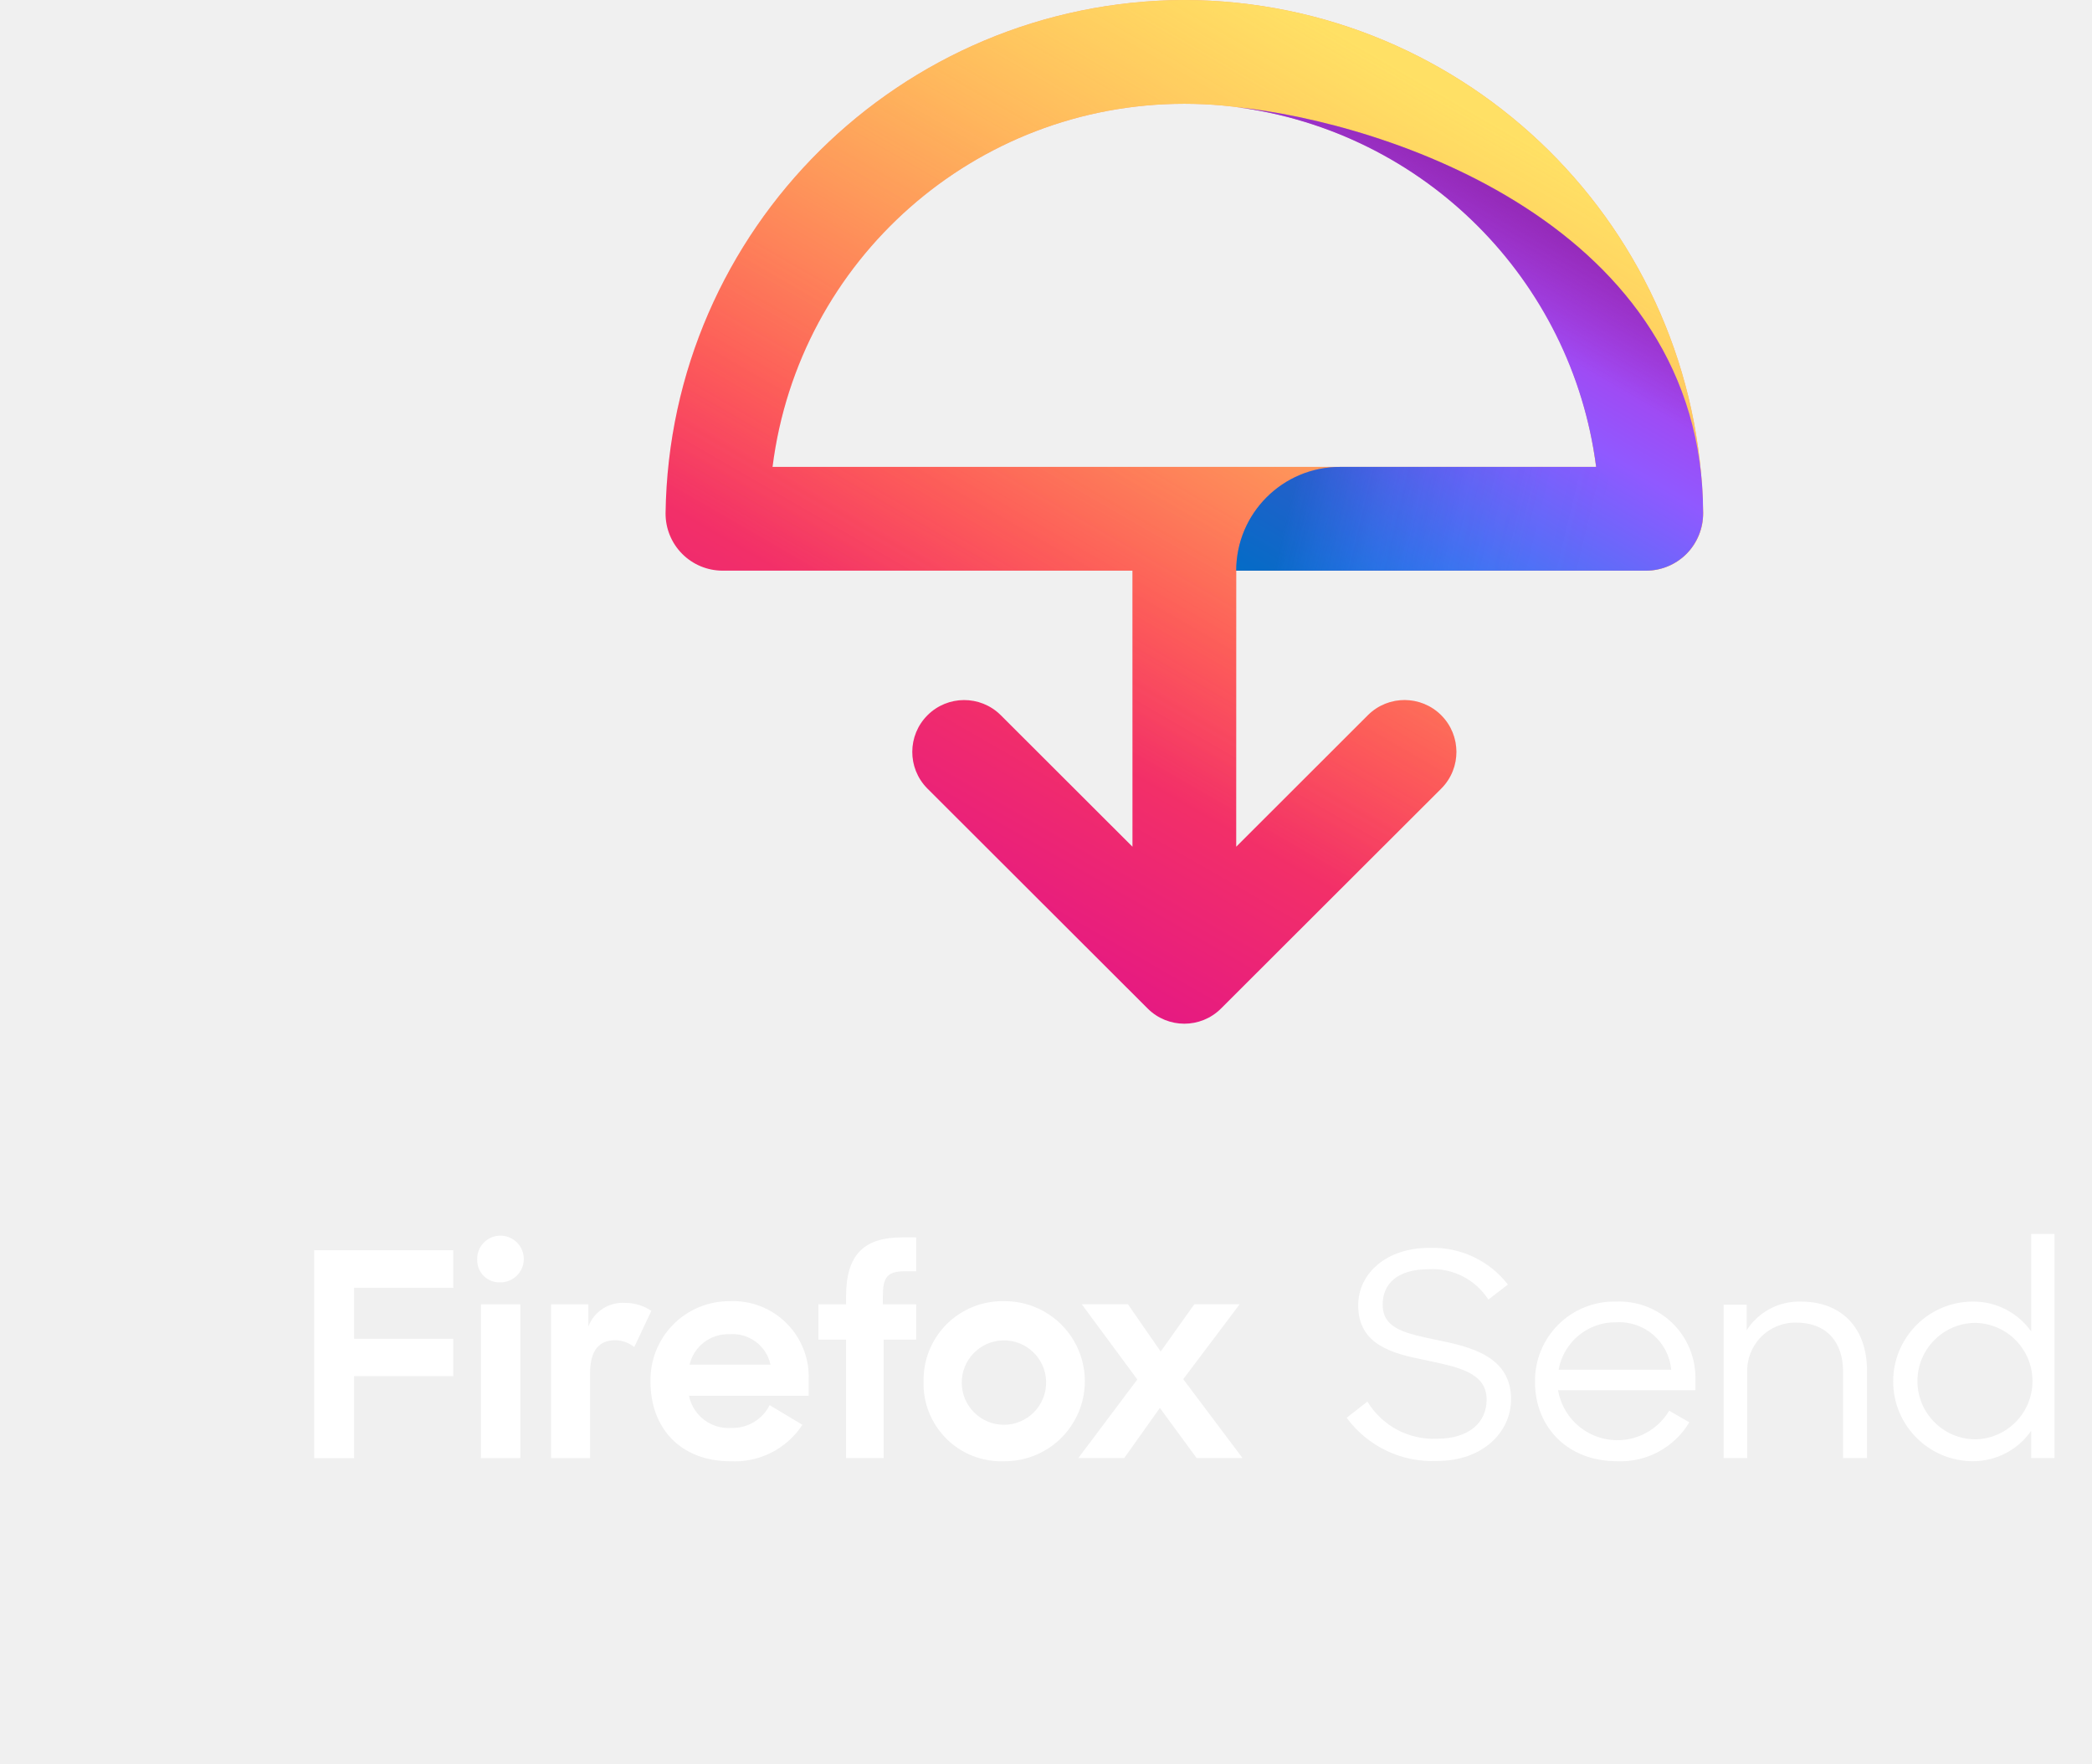
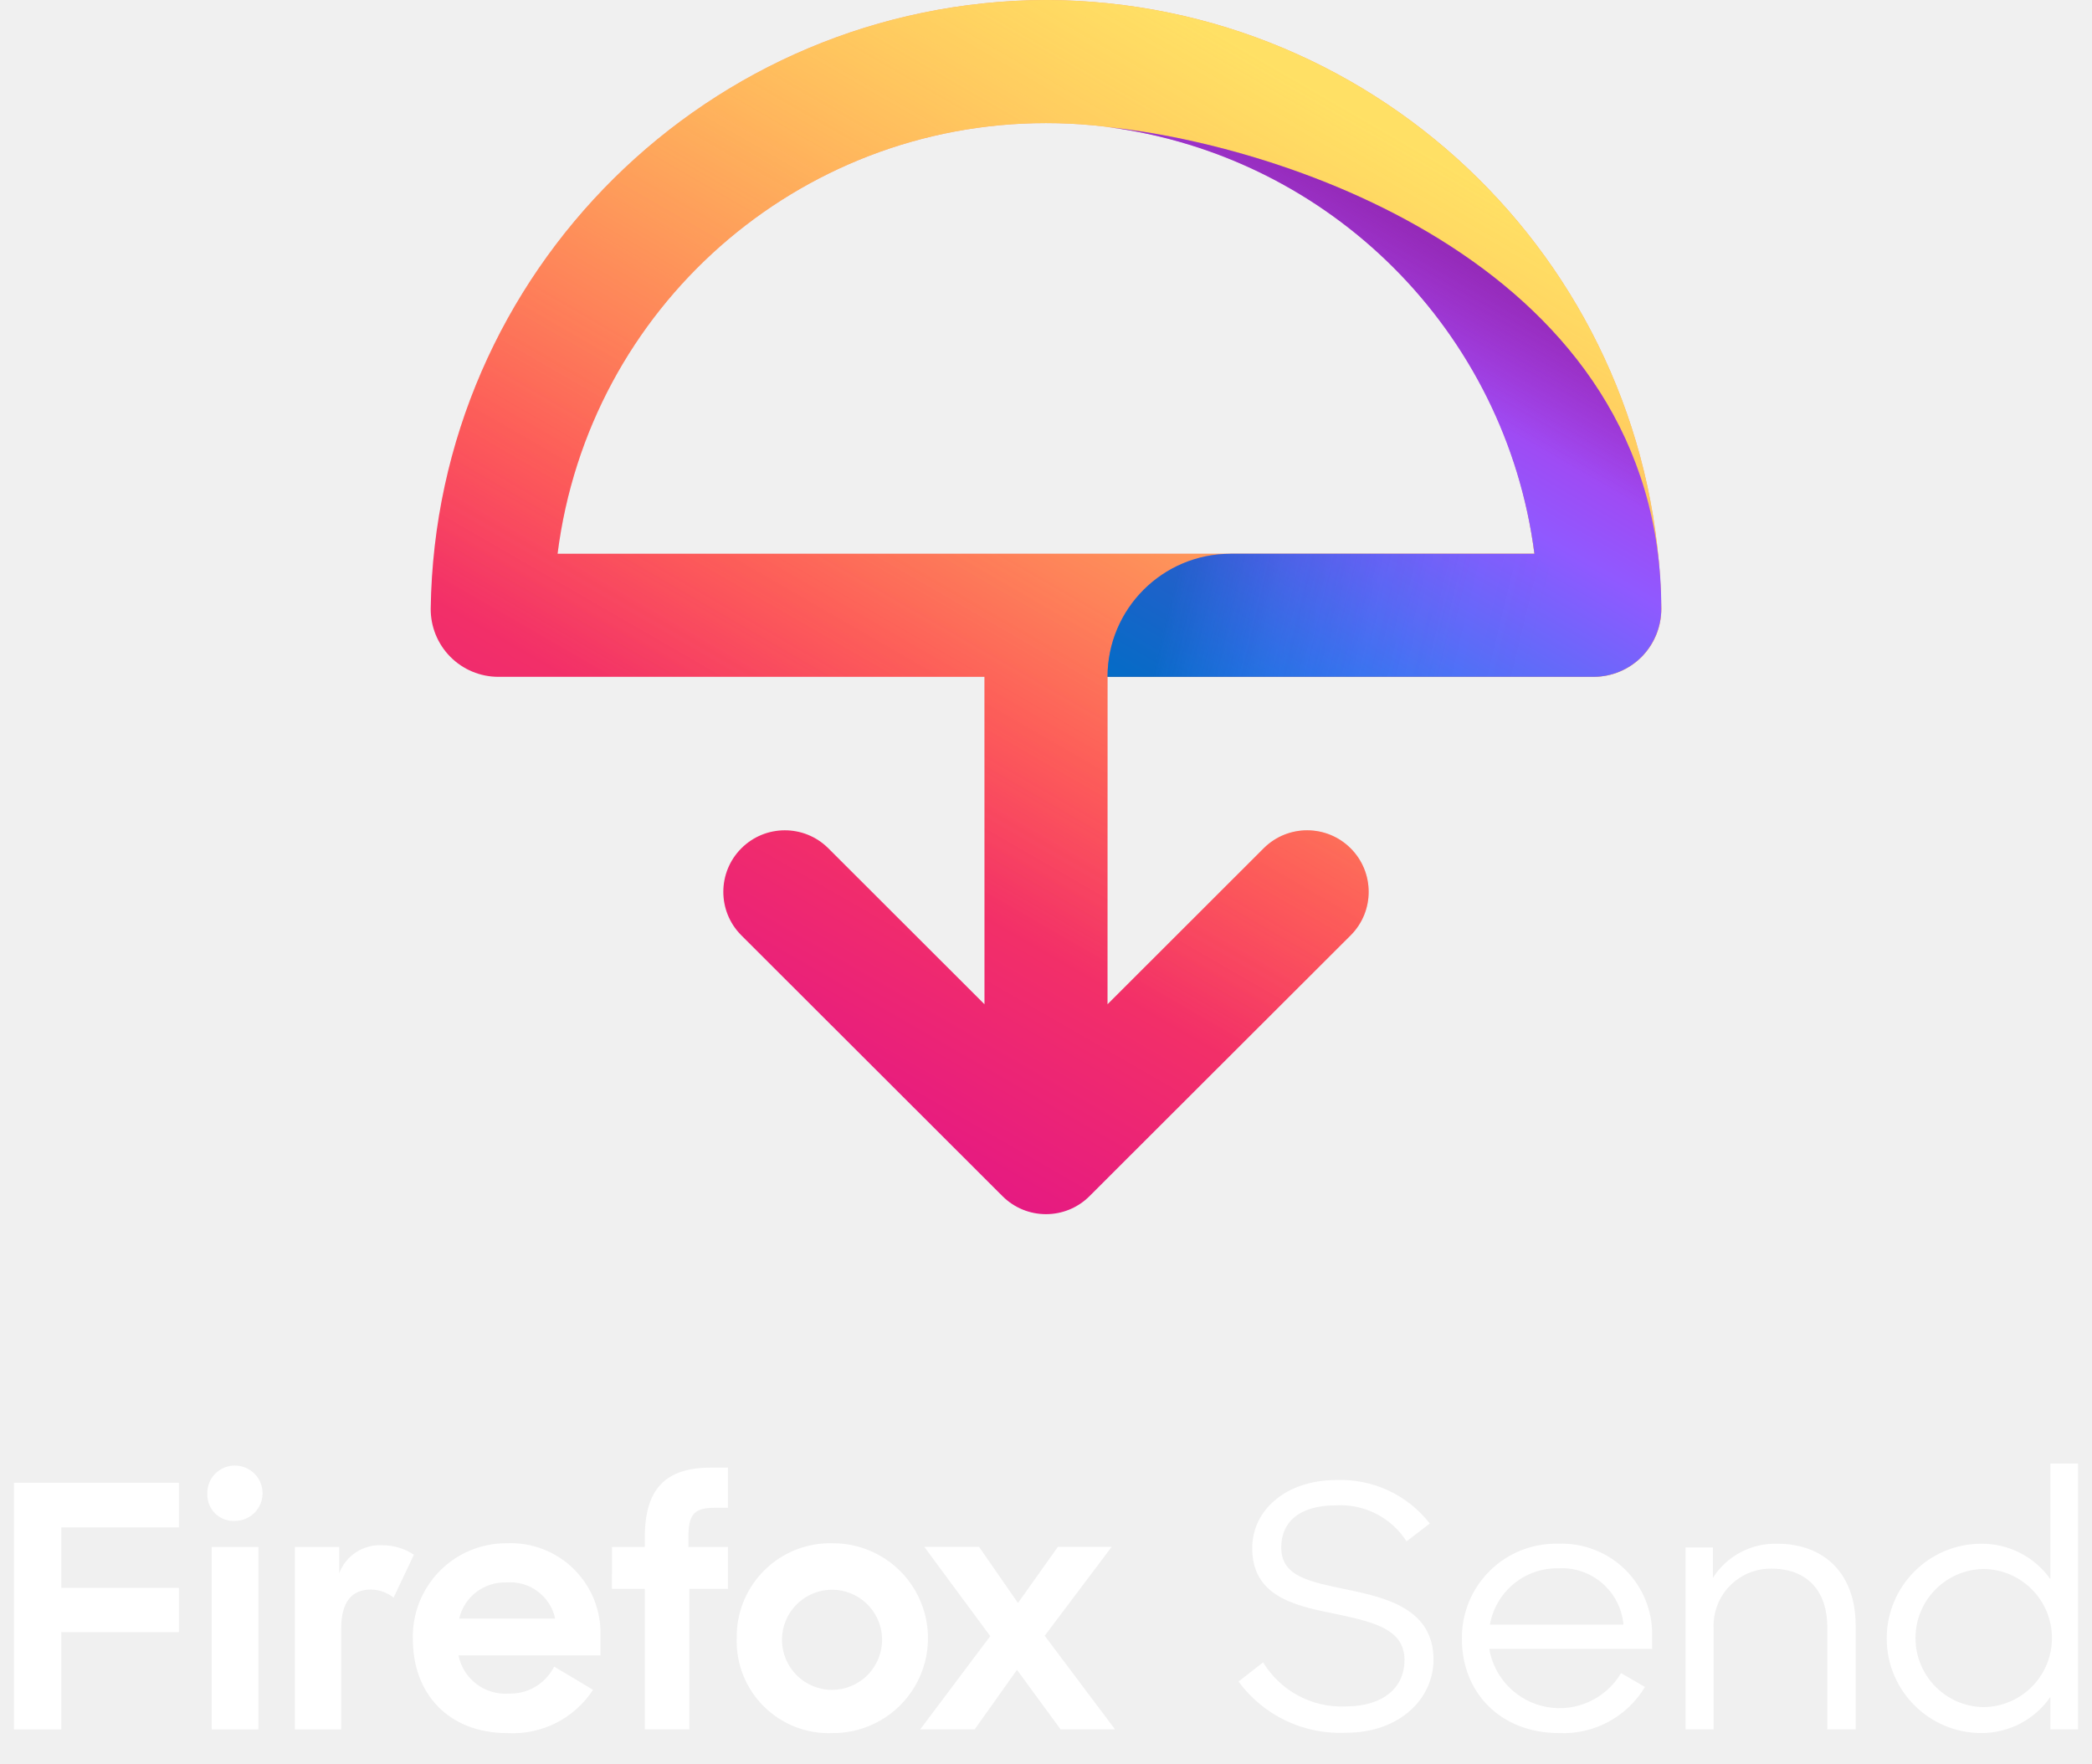
- <svg xmlns="http://www.w3.org/2000/svg" height="172" width="204" viewBox="0 0 172 204">
+ <svg xmlns="http://www.w3.org/2000/svg" height="172" width="204" viewBox="0 0 204 172">
  <linearGradient id="a" gradientUnits="userSpaceOnUse" x1="127.623" x2="70.496" y1="8.211" y2="107.158">
    <stop offset="0" stop-color="#ff9640" />
    <stop offset=".6" stop-color="#fc4055" />
    <stop offset="1" stop-color="#e31587" />
  </linearGradient>
  <linearGradient id="b" gradientUnits="userSpaceOnUse" x1="127.623" x2="70.496" y1="8.211" y2="107.158">
    <stop offset="0" stop-color="#fff36e" stop-opacity=".8" />
    <stop offset=".094" stop-color="#fff36e" stop-opacity=".699" />
    <stop offset=".752" stop-color="#fff36e" stop-opacity="0" />
  </linearGradient>
  <linearGradient id="c" gradientUnits="userSpaceOnUse" x1="115.485" x2="141.908" y1="70.573" y2="24.806">
    <stop offset="0" stop-color="#0090ed" />
    <stop offset=".386" stop-color="#5b6df8" />
    <stop offset=".629" stop-color="#9059ff" />
    <stop offset="1" stop-color="#b833e1" />
  </linearGradient>
  <linearGradient id="d" gradientUnits="userSpaceOnUse" x1="114.457" x2="154.85" y1="56.546" y2="66.264">
    <stop offset="0" stop-color="#054096" stop-opacity=".5" />
    <stop offset=".054" stop-color="#0f3d9c" stop-opacity=".441" />
    <stop offset=".261" stop-color="#2f35b1" stop-opacity=".249" />
    <stop offset=".466" stop-color="#462fbf" stop-opacity=".111" />
    <stop offset=".669" stop-color="#542bc8" stop-opacity=".028" />
    <stop offset=".864" stop-color="#592acb" stop-opacity="0" />
  </linearGradient>
  <linearGradient id="e" gradientUnits="userSpaceOnUse" x1="141.91" x2="129.513" y1="24.803" y2="46.274">
    <stop offset="0" stop-color="#722291" stop-opacity=".5" />
    <stop offset=".5" stop-color="#722291" stop-opacity="0" />
  </linearGradient>
  <path d="M42 0h120v120H42z" fill="none" />
  <path d="M102 0a60.2 60.2 0 0 0-60 59.342A6.6 6.6 0 0 0 48.6 66H96v31.926L80.739 82.685a6 6 0 0 0-8.478 8.492l25.5 25.466a6 6 0 0 0 8.478 0l25.5-25.466a6 6 0 0 0-8.478-8.492L108 97.926V66h47.4a6.6 6.6 0 0 0 6.6-6.67A60.2 60.2 0 0 0 102 0zM54.372 54a48.006 48.006 0 0 1 95.257 0z" fill="url(#a)" />
  <path d="M102 0a60.2 60.2 0 0 0-60 59.342A6.6 6.6 0 0 0 48.6 66H96v31.926L80.739 82.685a6 6 0 0 0-8.478 8.492l25.5 25.466a6 6 0 0 0 8.478 0l25.5-25.466a6 6 0 0 0-8.478-8.492L108 97.926V66h47.4a6.6 6.6 0 0 0 6.6-6.67A60.2 60.2 0 0 0 102 0zM54.372 54a48.006 48.006 0 0 1 95.257 0z" fill="url(#b)" />
  <path d="M108 12.388A48.236 48.236 0 0 1 149.629 54H120a12 12 0 0 0-12 12h47.4a6.642 6.642 0 0 0 4.686-1.955A6.719 6.719 0 0 0 162 59.33c0-33.294-36.693-45.165-54-46.942z" fill="url(#c)" />
  <path d="M120 54a12 12 0 0 0-12 12h47.4a6.629 6.629 0 0 0 4.46-1.768L149.629 54z" fill="url(#d)" opacity=".9" />
  <path d="M162 59.33c0-33.294-36.664-45.186-54-46.942A48.236 48.236 0 0 1 149.629 54l10.232 10.232c.072-.067.157-.117.226-.187A6.719 6.719 0 0 0 162 59.33z" fill="url(#e)" />
  <g fill="#fff">
    <path d="M1.362 144.59h16.087v4.349H5.977v5.9h11.472v4.315H5.977v9.488H1.362zm21.559-1.68a2.7 2.7 0 0 1-.033 5.4 2.553 2.553 0 0 1-2.671-2.636 2.669 2.669 0 0 1 2.704-2.764zm-2.275 7.939H25.2v17.789h-4.554zm17.735 4.941a3.681 3.681 0 0 0-2.209-.79c-1.846 0-2.9 1.186-2.9 3.788v9.85h-4.517v-17.789h4.318v2.57a4.242 4.242 0 0 1 4.253-2.735 5.4 5.4 0 0 1 3.032.923zm1.878 4.052a9.1 9.1 0 0 1 9.164-9.355 8.756 8.756 0 0 1 9.131 9.059v1.877H44.71a4.659 4.659 0 0 0 4.911 3.723 4.77 4.77 0 0 0 4.417-2.636l3.791 2.273a9.35 9.35 0 0 1-8.34 4.217c-5.768 0-9.23-3.854-9.23-9.158zm4.517-2.009h9.361a4.484 4.484 0 0 0-4.747-3.525 4.571 4.571 0 0 0-4.614 3.525zm14.9-6.984h3.2v-.889c0-4.843 2.043-6.852 6.527-6.852h1.582v3.92H69.7c-2.109 0-2.571.725-2.571 2.932v.889h3.857v4.085h-3.762v13.7h-4.351v-13.7h-3.2zm12.164 8.894a9.11 9.11 0 0 1 9.3-9.256 9.257 9.257 0 1 1 0 18.513 8.976 8.976 0 0 1-9.301-9.257zm14.174 0a4.881 4.881 0 1 0-4.878 5.04 4.883 4.883 0 0 0 4.877-5.04zm10.549-.2l-6.428-8.7h5.34l3.791 5.468 3.889-5.468h5.245l-6.527 8.664 6.856 9.125h-5.307l-4.252-5.8-4.121 5.8h-5.311zM131.332 155c-3.53-.755-6.394-1.215-6.394-4.106 0-2.4 1.665-4.106 5.362-4.106a7.655 7.655 0 0 1 6.86 3.515l2.265-1.741a11 11 0 0 0-9.125-4.238c-4.929 0-8.192 2.957-8.192 6.636 0 4.6 3.963 5.584 7.759 6.34 3.664.789 7.094 1.38 7.094 4.567 0 2.66-2.032 4.533-5.762 4.533a8.946 8.946 0 0 1-8.026-4.3l-2.4 1.873a12.287 12.287 0 0 0 10.489 4.993c5.262 0 8.526-3.351 8.526-7.128.003-4.932-4.588-6.049-8.456-6.838zm20.615-4.467a9.16 9.16 0 0 0-9.39 9.3c0 5.19 3.729 9.165 9.491 9.165a9.266 9.266 0 0 0 8.358-4.5l-2.331-1.346a6.963 6.963 0 0 1-12.854-2.365h15.885v-1.216a8.812 8.812 0 0 0-9.159-9.038zm-6.66 7.884a6.655 6.655 0 0 1 6.66-5.486 6.031 6.031 0 0 1 6.361 5.486zm28.01-7.884a7.213 7.213 0 0 0-6.261 3.318v-2.957h-2.665v17.74h2.729v-9.855a5.572 5.572 0 0 1 5.661-5.815c3.5 0 5.429 2.233 5.429 5.683v9.987h2.764v-10.119c.002-4.96-2.962-7.982-7.654-7.982zm26.644-7.819v11.268a8.2 8.2 0 0 0-6.728-3.449 9.231 9.231 0 0 0 0 18.462 8.18 8.18 0 0 0 6.728-3.515v3.154h2.7v-25.92zm-6.5 23.752a6.735 6.735 0 0 1 0-13.469 6.735 6.735 0 0 1 0 13.469z" />
  </g>
</svg>
